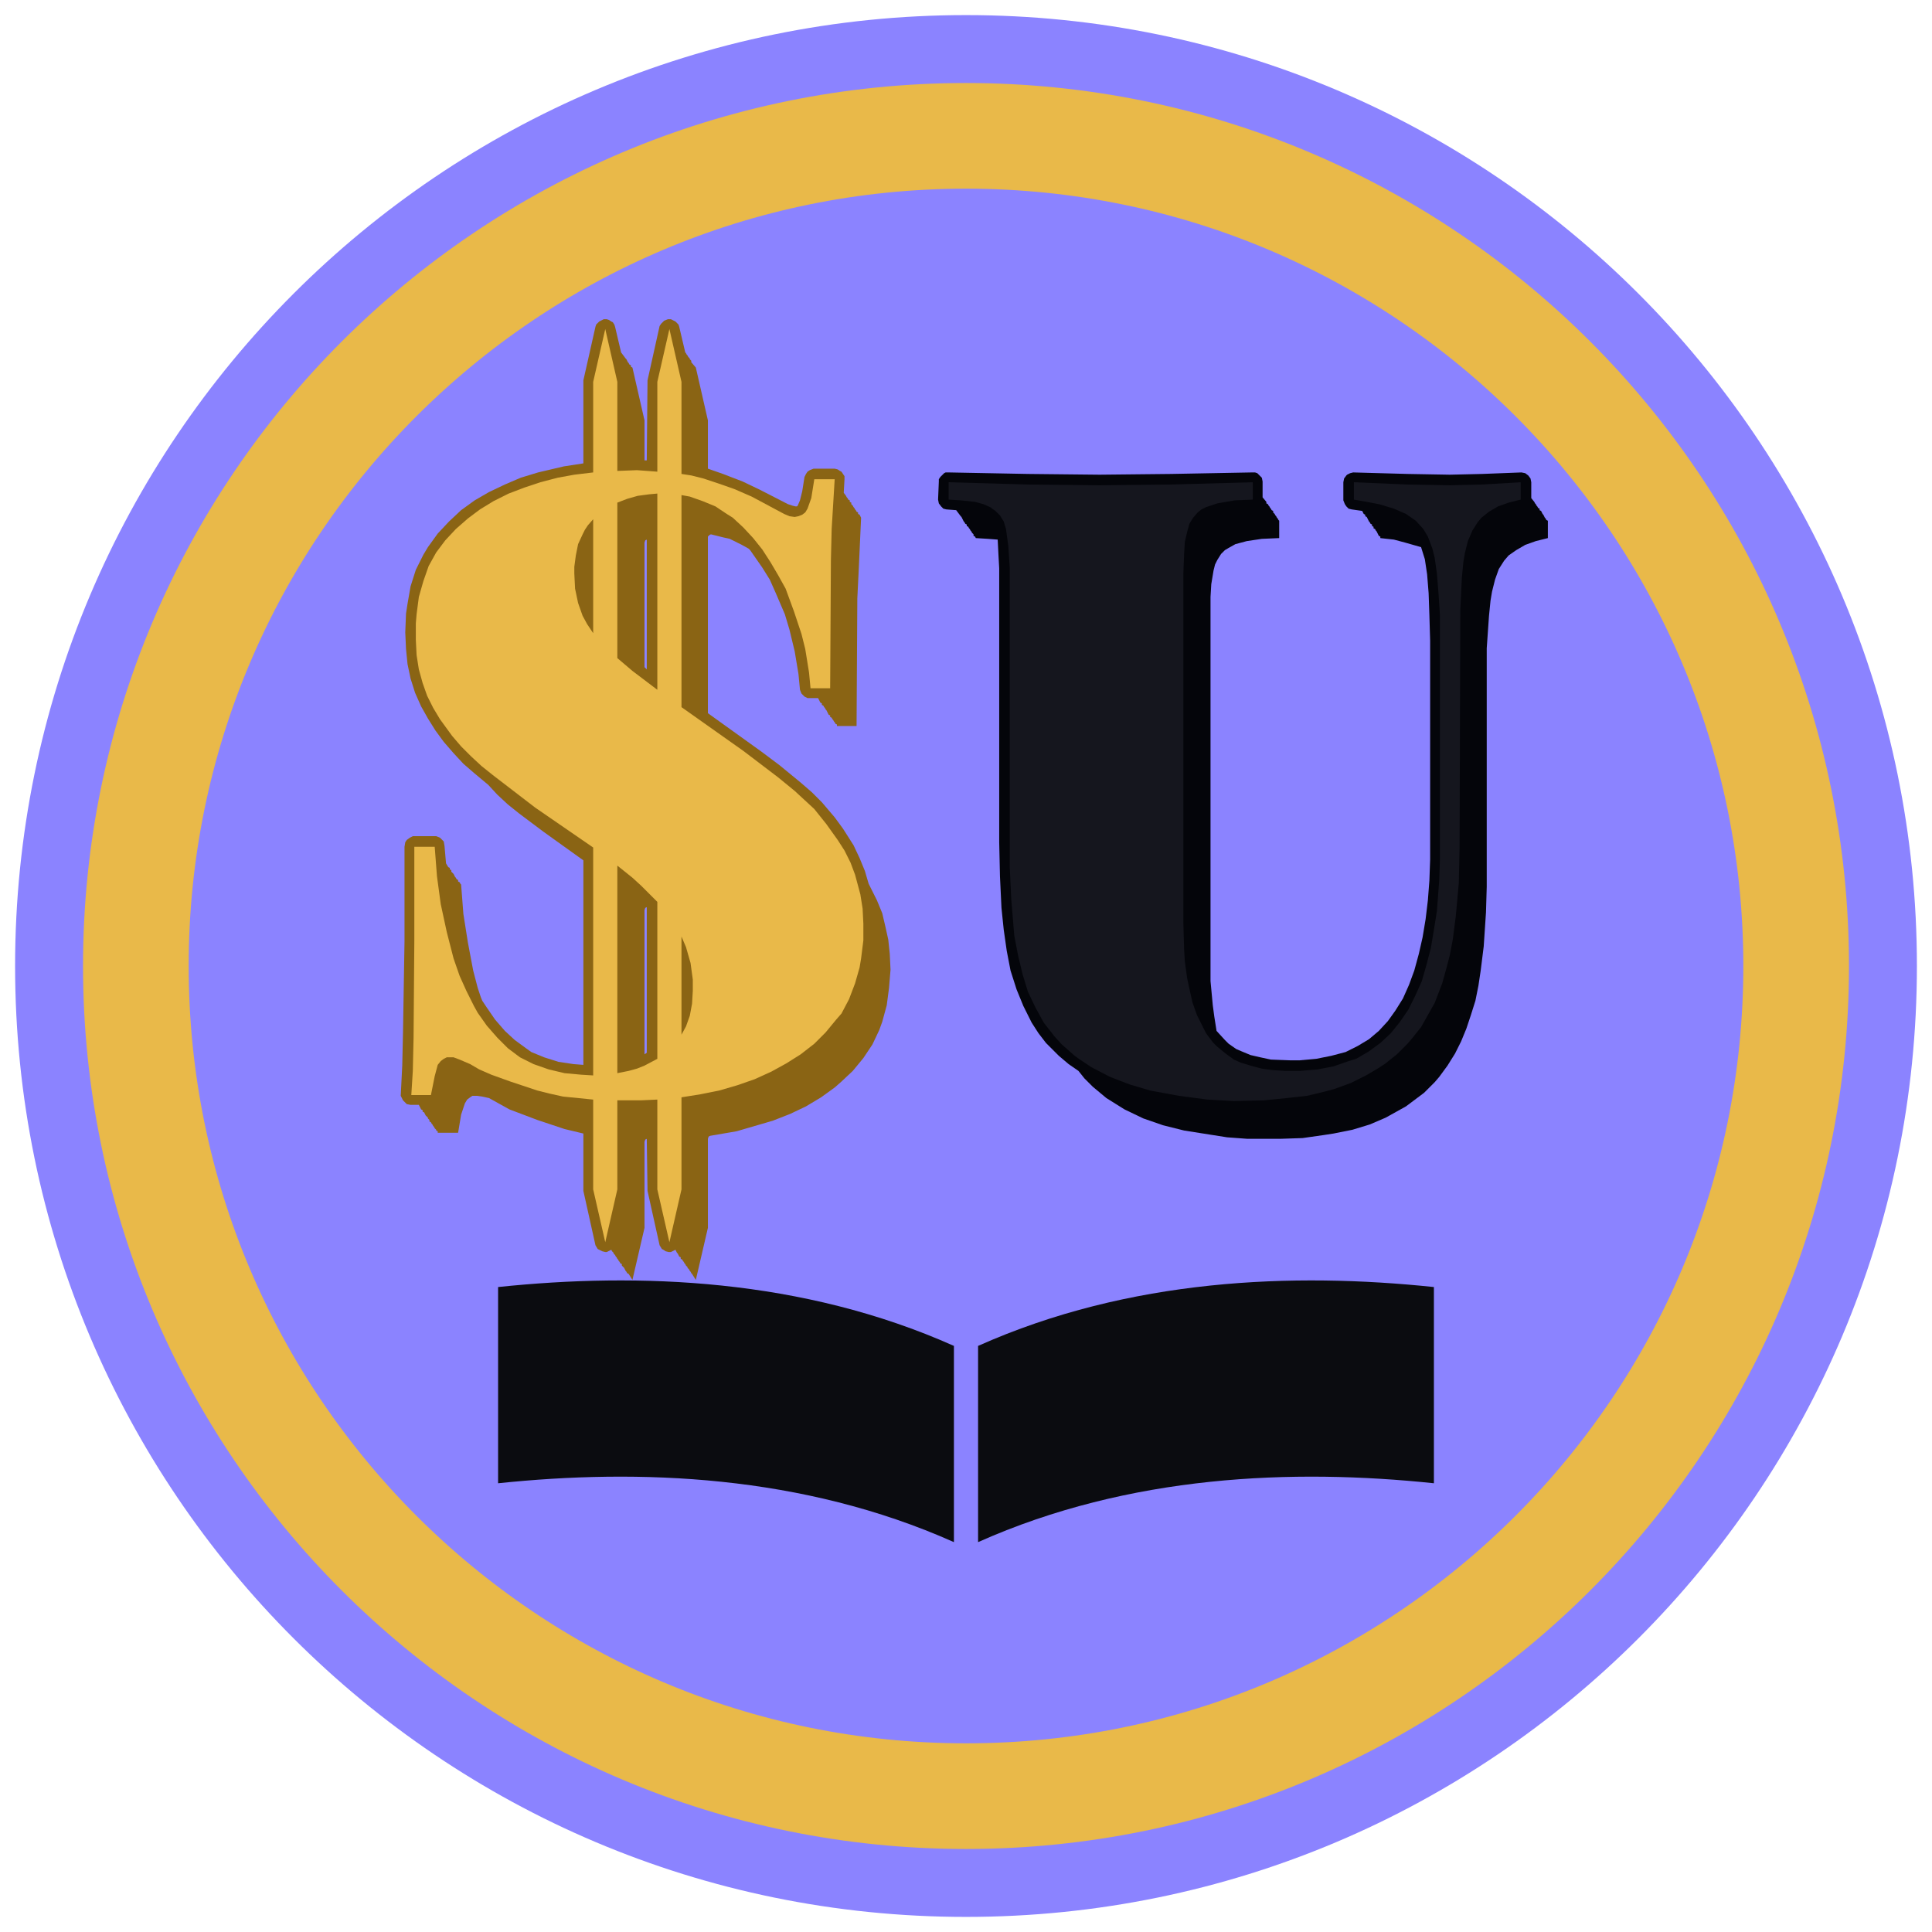
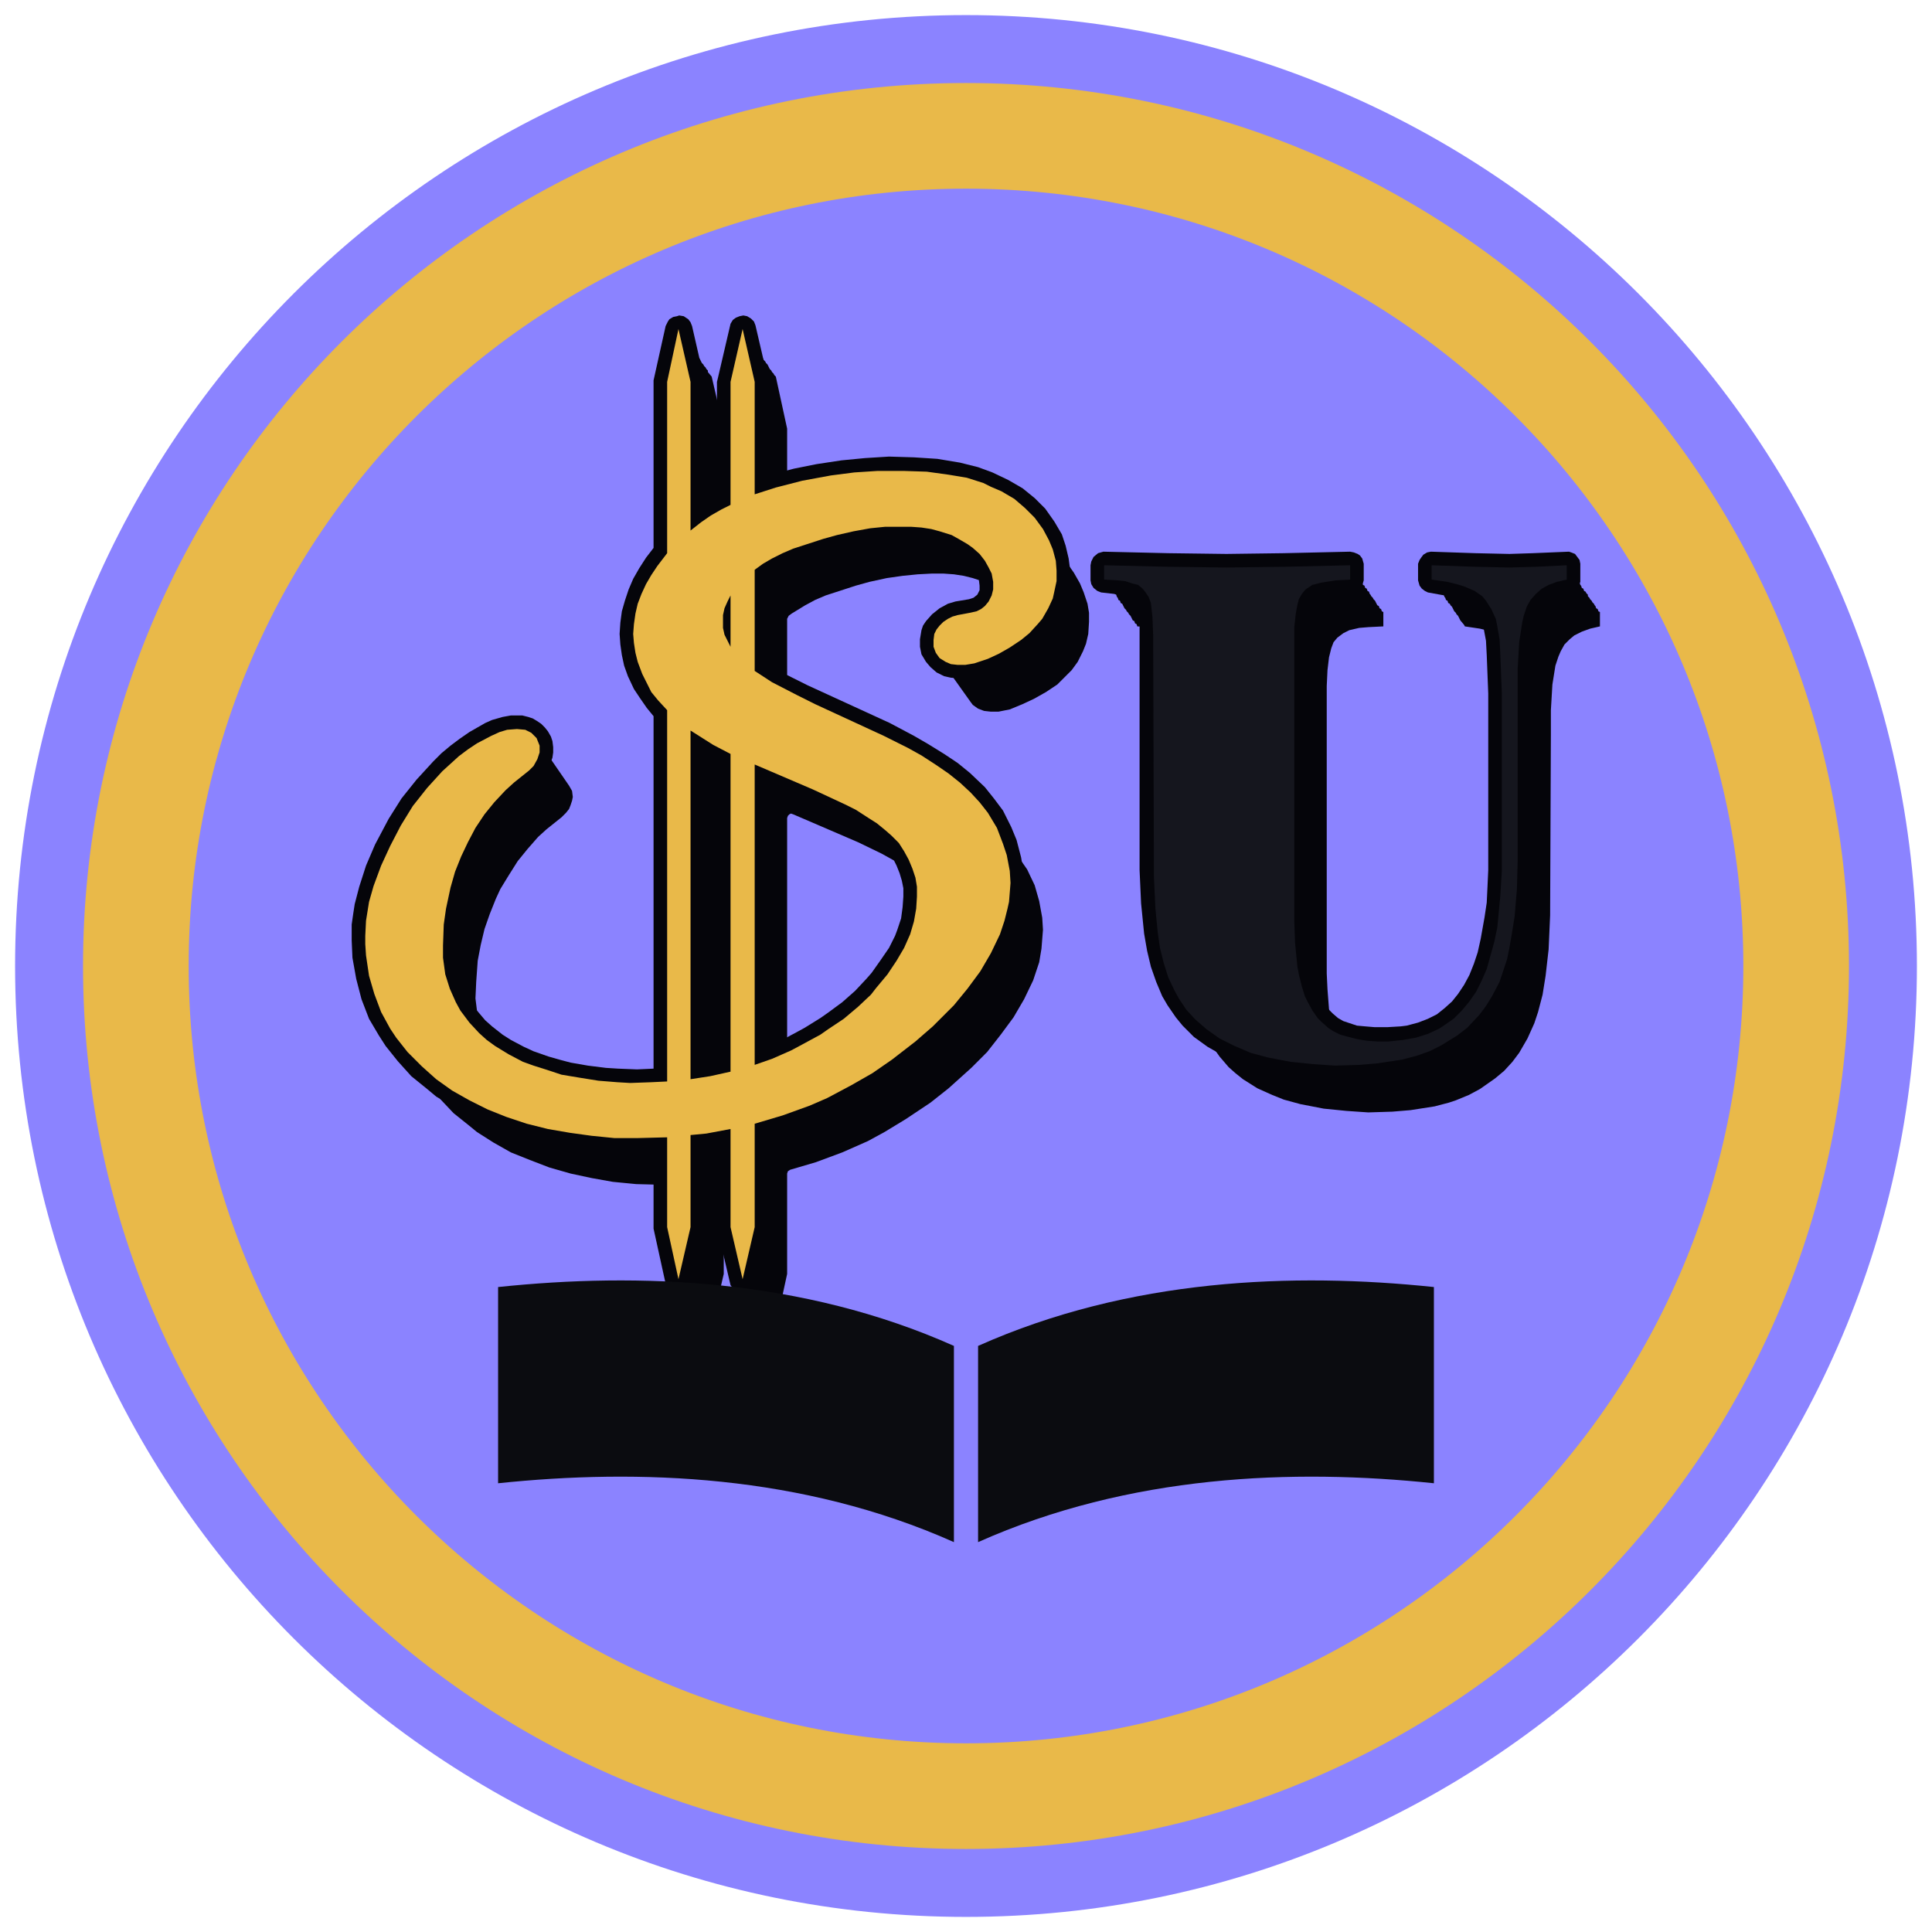
<svg xmlns="http://www.w3.org/2000/svg" viewBox="0 0 256 256" width="256" height="256">
  <circle cx="128" cy="128" r="126" fill="#8B83FF" />
  <circle cx="128" cy="128" r="110" fill="none" stroke="#E9B949" stroke-width="14" />
-   <path d="M77.3 61.4L77.3 50.4L78.9 43.3L79.0 43.0L79.4 42.6L79.8 42.4L80.0 42.3L80.4 42.3L80.7 42.4L81.0 42.6L81.2 42.7L81.4 43.0L81.5 43.3L82.3 46.7L82.9 47.5L83.0 47.6L83.1 47.8L83.2 48.0L83.3 48.1L83.4 48.3L83.6 48.4L83.6 48.6L83.8 48.7L85.4 55.7L85.4 61.0L85.7 61.0L85.8 50.4L87.4 43.2L87.6 42.9L88.0 42.5L88.5 42.3L88.9 42.3L89.1 42.4L89.5 42.6L89.9 43.0L90.0 43.3L90.8 46.7L90.9 46.8L91.0 47.0L91.1 47.1L91.2 47.3L91.4 47.5L91.4 47.6L91.6 47.8L91.6 48.0L92.2 48.7L93.8 55.7L93.8 62.1L95.8 62.8L98.4 63.8L100.7 64.9L104.4 66.8L105.0 67.0L105.4 67.1L105.6 67.1L105.7 67.0L106.0 66.3L106.3 65.1L106.6 63.2L106.8 62.8L107.0 62.5L107.3 62.3L107.8 62.1L110.6 62.1L111.0 62.2L111.3 62.4L111.5 62.5L111.7 62.8L111.9 63.1L111.9 63.5L111.8 65.3L112.1 65.7L112.2 65.9L112.3 66.0L112.4 66.2L112.6 66.3L112.6 66.5L112.8 66.6L112.8 66.8L113.0 67.0L113.1 67.2L113.2 67.3L113.3 67.5L113.4 67.6L113.5 67.8L113.7 67.9L113.7 68.1L113.9 68.2L114.0 68.4L114.1 68.6L113.8 75.2L113.6 79.3L113.5 96.2L110.9 96.2L110.9 96.0L110.7 95.9L110.6 95.7L110.5 95.6L110.4 95.4L110.3 95.3L110.2 95.1L110.0 95.0L110.0 94.8L109.8 94.7L109.7 94.5L109.6 94.3L109.5 94.1L109.4 94.0L109.3 93.8L109.2 93.7L109.1 93.5L108.9 93.4L108.9 93.2L108.7 93.1L108.4 92.5L107.4 92.5L107.0 92.5L106.6 92.3L106.2 91.9L106.0 91.4L105.8 89.3L105.3 86.3L104.6 83.4L104.0 81.4L102.8 78.6L102.0 76.8L101.0 75.2L99.4 72.9L99.2 72.7L98.3 72.2L96.7 71.4L95.8 71.2L94.2 70.8L94.0 70.9L93.8 71.1L93.8 94.5L100.9 99.6L103.3 101.4L106.1 103.7L107.6 105.0L108.9 106.3L110.6 108.3L111.7 109.8L113.1 112.0L113.9 113.7L114.6 115.4L115.1 117.1L116.2 119.3L116.9 121.0L117.3 122.7L117.7 124.5L117.9 126.4L118.0 128.5L117.8 130.9L117.5 133.2L116.9 135.4L116.5 136.5L115.6 138.4L114.4 140.2L113.0 141.9L111.4 143.4L110.6 144.1L108.8 145.4L106.8 146.6L104.7 147.6L102.4 148.5L100.0 149.2L97.6 149.9L94.1 150.5L93.9 150.6L93.8 150.9L93.8 162.7L92.2 169.6L91.7 168.8L91.6 168.7L91.5 168.5L91.4 168.4L91.3 168.2L91.1 168.0L91.1 167.9L90.9 167.7L90.8 167.5L90.7 167.4L90.6 167.2L90.5 167.1L90.4 166.9L90.2 166.8L90.2 166.6L90.0 166.5L89.9 166.3L89.8 166.1L89.7 166.0L89.6 165.8L89.5 165.6L88.9 165.9L88.6 165.9L88.2 165.8L87.9 165.6L87.7 165.5L87.4 165.0L85.8 157.8L85.7 150.9L85.5 151.0L85.4 151.3L85.4 162.7L83.8 169.6L83.3 168.8L83.1 168.7L83.0 168.5L82.9 168.4L82.8 168.2L82.7 168.0L82.6 167.9L82.4 167.7L82.4 167.5L82.2 167.4L82.1 167.2L82.0 167.1L81.9 166.9L81.8 166.8L81.7 166.6L81.6 166.5L81.5 166.3L81.3 166.1L81.3 166.0L81.1 165.8L81.0 165.6L80.4 165.9L80.2 165.9L79.8 165.8L79.4 165.6L79.2 165.5L78.9 165.0L77.3 157.8L77.3 150.2L74.8 149.6L71.2 148.4L67.5 147.0L64.8 145.5L63.9 145.3L63.2 145.2L62.6 145.2L62.3 145.4L61.9 145.7L61.6 146.2L61.1 147.7L60.7 150.1L58.0 150.1L58.0 149.9L57.8 149.8L57.8 149.7L57.6 149.5L57.5 149.3L57.4 149.2L57.3 149.0L57.2 148.9L57.1 148.7L56.9 148.6L56.9 148.4L56.7 148.2L56.7 148.1L56.5 147.9L56.4 147.8L56.3 147.6L56.2 147.4L56.0 147.3L56.0 147.1L55.8 147.0L55.5 146.4L54.4 146.4L53.9 146.3L53.4 145.8L53.1 145.2L53.3 141.2L53.4 136.8L53.6 124.7L53.6 112.2L53.7 111.6L53.9 111.3L54.3 111.0L54.7 110.8L57.8 110.8L58.3 111.0L58.5 111.2L58.8 111.5L58.9 112.1L59.1 114.4L59.4 114.9L59.6 115.0L59.6 115.2L59.8 115.3L59.8 115.5L60.0 115.7L60.1 115.8L60.2 116.0L60.3 116.2L60.4 116.3L60.5 116.5L60.7 116.6L60.7 116.8L60.9 116.9L61.0 117.1L61.1 117.2L61.4 121.1L62.0 124.9L62.7 128.6L63.3 130.9L63.7 132.1L63.9 132.6L64.5 133.5L65.6 135.1L66.9 136.6L68.2 137.8L69.7 138.9L70.4 139.4L72.1 140.1L74.0 140.7L76.0 141.0L77.3 141.1L77.3 114.0L72.0 110.2L68.8 107.8L67.3 106.6L65.9 105.3L64.7 104.0L62.9 102.5L61.4 101.2L60.1 99.8L58.8 98.3L57.7 96.8L56.7 95.2L55.8 93.6L55.0 91.8L54.4 89.9L54.0 88.0L53.8 86.0L53.7 83.8L53.8 81.3L54.0 80.0L54.4 77.7L55.1 75.5L56.1 73.5L56.7 72.5L58.0 70.7L59.5 69.1L61.1 67.6L62.9 66.3L64.8 65.2L66.9 64.2L69.0 63.3L71.3 62.6L74.7 61.8ZM85.7 88.7L85.7 71.5L85.5 71.6L85.4 71.9L85.4 88.4ZM85.7 139.5L85.7 120.2L85.5 120.3L85.4 120.6L85.4 139.7Z" fill="#8A6414" />
-   <path d="M87.1 62.5L87.1 50.6L88.7 43.6L90.3 50.6L90.3 62.8L91.6 63.0L93.2 63.4L95.3 64.1L97.3 64.8L99.6 65.8L103.9 68.1L104.6 68.4L105.3 68.5L105.8 68.4L106.3 68.2L106.7 67.9L107.0 67.4L107.5 66.0L107.9 63.5L110.6 63.5L110.2 70.1L110.1 74.2L110.0 91.2L107.4 91.2L107.2 89.1L106.7 86.0L106.2 84.0L105.2 81.0L104.1 78.0L103.1 76.2L102.1 74.5L101.0 72.8L99.8 71.3L98.5 69.9L97.1 68.6L96.3 68.1L94.8 67.1L93.1 66.4L91.4 65.8L90.3 65.6L90.3 93.7L98.5 99.5L103.1 103.0L105.3 104.8L106.6 106.0L107.9 107.2L109.5 109.2L111.0 111.3L111.9 112.7L112.7 114.3L113.3 115.9L114.0 118.5L114.3 120.4L114.4 122.4L114.4 124.6L114.1 127.0L113.9 128.2L113.3 130.3L112.5 132.4L111.5 134.3L110.8 135.1L109.4 136.8L107.9 138.3L106.1 139.7L104.2 140.9L102.2 142.0L100.0 143.0L97.7 143.8L95.3 144.5L92.8 145.0L90.3 145.4L90.3 157.6L88.7 164.6L87.1 157.6L87.1 145.7L84.9 145.8L81.8 145.8L81.8 157.6L80.2 164.6L78.6 157.6L78.6 145.7L76.6 145.5L74.6 145.3L72.8 144.9L71.2 144.5L67.6 143.3L65.1 142.4L63.5 141.7L62.3 141.0L60.9 140.4L60.1 140.1L59.6 140.1L59.2 140.1L58.8 140.3L58.4 140.6L58.0 141.1L57.6 142.6L57.1 145.1L54.5 145.1L54.7 141.9L54.8 137.5L54.9 124.7L54.9 112.2L57.6 112.2L57.9 116.1L58.4 119.8L59.2 123.5L60.1 127.0L60.9 129.3L61.8 131.3L62.8 133.3L63.3 134.2L64.5 135.9L65.9 137.5L67.3 138.9L68.9 140.1L70.7 141.0L72.7 141.7L74.8 142.2L77.0 142.4L78.6 142.5L78.6 112.3L70.9 107.0L65.3 102.7L63.8 101.5L62.4 100.2L61.1 98.9L59.9 97.5L58.3 95.3L57.4 93.8L56.6 92.2L56.0 90.5L55.5 88.7L55.2 86.8L55.1 84.8L55.1 82.6L55.2 81.4L55.5 79.1L56.1 77.0L56.8 75.0L57.8 73.2L59.0 71.6L60.4 70.1L62.0 68.7L63.6 67.5L65.4 66.4L67.4 65.4L69.5 64.6L71.6 63.9L73.9 63.3L76.1 62.9L78.6 62.6L78.6 50.6L80.2 43.6L81.8 50.6L81.8 62.4L84.4 62.3ZM81.8 66.6L81.8 87.2L83.8 88.9L87.1 91.4L87.1 65.4L86.0 65.5L84.5 65.7L83.1 66.1ZM78.6 83.9L78.6 68.8L77.9 69.6L77.5 70.2L77.2 70.8L76.6 72.1L76.3 73.6L76.1 75.1L76.1 76.0L76.2 78.0L76.6 79.9L77.2 81.6L77.8 82.7ZM87.1 140.3L87.1 119.5L85.0 117.4L83.8 116.3L81.8 114.7L81.8 142.2L83.3 141.9L84.4 141.6L85.4 141.2ZM90.3 124.1L90.3 137.1L90.9 136.0L91.4 134.6L91.7 133.0L91.8 131.3L91.8 129.8L91.5 127.6L90.9 125.5Z" fill="#E9B949" />
-   <path d="M202.9 63.9L202.9 66.0L203.3 66.5L203.4 66.7L203.5 66.8L203.6 67.0L203.7 67.1L203.8 67.3L204.0 67.4L204.0 67.6L204.2 67.7L204.3 67.9L204.4 68.1L204.5 68.2L204.6 68.4L204.7 68.6L204.8 68.7L204.9 68.9L205.1 69.0L205.1 71.3L203.5 71.7L202.1 72.2L200.9 72.9L199.9 73.6L199.3 74.3L198.6 75.4L198.1 76.8L197.7 78.4L197.5 79.6L197.3 81.6L197.0 85.9L197.0 117.5L196.9 120.9L196.6 125.4L196.2 128.6L195.9 130.6L195.5 132.6L194.9 134.5L194.3 136.3L193.6 138.0L192.8 139.6L191.8 141.2L190.7 142.7L190.1 143.4L188.7 144.8L187.9 145.4L186.3 146.6L185.4 147.1L183.6 148.1L181.5 149.0L179.2 149.7L176.7 150.2L175.4 150.4L172.6 150.8L169.6 150.9L167.1 150.9L165.3 150.9L162.6 150.7L160.7 150.4L156.9 149.8L154.1 149.1L151.5 148.2L149.0 147.0L146.6 145.5L144.8 144.0L143.7 142.9L142.9 141.9L141.6 141.0L140.3 139.9L138.6 138.2L137.6 136.9L136.7 135.5L135.6 133.3L134.7 131.1L133.9 128.6L133.4 126.0L133.0 123.2L132.7 120.3L132.5 116.1L132.4 111.6L132.4 75.3L132.3 73.5L132.2 71.5L130.9 71.4L129.3 71.3L129.2 71.1L129.0 71.0L129.0 70.8L128.8 70.6L128.7 70.4L128.6 70.3L128.5 70.1L128.4 70.0L128.3 69.8L128.1 69.7L128.1 69.5L127.9 69.4L127.8 69.2L127.7 69.1L127.6 68.9L127.5 68.7L127.4 68.5L127.3 68.4L126.7 67.6L125.4 67.5L125.0 67.4L124.7 67.1L124.4 66.7L124.3 66.2L124.4 63.8L124.4 63.5L124.6 63.2L124.9 62.9L125.1 62.7L125.3 62.6L125.7 62.6L136.2 62.8L145.7 62.9L155.2 62.8L165.9 62.6L166.3 62.6L166.6 62.7L166.9 63.0L167.2 63.3L167.3 63.8L167.3 65.9L167.8 66.5L167.8 66.7L168.0 66.8L168.1 67.0L168.2 67.1L168.3 67.3L168.4 67.4L168.5 67.6L168.7 67.7L168.7 67.9L168.9 68.1L169.0 68.3L169.1 68.4L169.2 68.6L169.3 68.7L169.4 68.9L169.5 69.0L169.5 71.3L167.2 71.4L165.2 71.7L163.7 72.1L162.8 72.6L162.3 72.9L161.8 73.4L161.3 74.2L161.0 74.8L160.8 75.6L160.5 77.4L160.4 79.1L160.4 81.0L160.4 127.3L160.4 130.0L160.7 133.2L160.9 134.7L161.2 136.6L162.3 137.8L162.8 138.3L163.8 139.0L164.5 139.3L165.7 139.8L167.0 140.1L168.4 140.4L171.0 140.5L172.2 140.5L174.4 140.3L176.4 139.9L178.3 139.4L179.9 138.6L181.4 137.7L182.7 136.6L183.9 135.3L184.9 133.9L185.9 132.3L186.7 130.5L187.4 128.6L188.0 126.4L188.5 124.2L188.9 121.8L189.2 119.3L189.4 116.7L189.5 113.9L189.5 84.9L189.4 81.5L189.3 78.6L189.1 76.1L188.8 74.1L188.3 72.5L186.2 71.9L184.7 71.5L182.9 71.3L182.9 71.1L182.7 71.0L182.6 70.8L182.5 70.6L182.4 70.4L182.3 70.3L182.2 70.1L182.0 70.0L182.0 69.8L181.8 69.7L181.8 69.5L181.6 69.4L181.5 69.2L181.4 69.1L181.3 68.9L181.2 68.7L181.1 68.5L180.9 68.4L180.9 68.2L180.7 68.1L180.5 67.7L179.1 67.5L178.7 67.4L178.4 67.1L178.2 66.8L178.0 66.3L178.0 63.9L178.1 63.4L178.4 63.0L178.5 62.9L178.9 62.7L179.3 62.6L186.5 62.8L192.1 62.9L196.4 62.8L201.6 62.6L202.1 62.7L202.5 63.0L202.8 63.4Z" fill="#04050A" />
-   <path d="M201.5 66.2L199.9 66.6L198.5 67.1L197.3 67.8L196.3 68.6L195.8 69.2L195.1 70.3L194.5 71.7L194.1 73.3L193.9 74.5L193.7 76.6L193.5 80.8L193.4 112.4L193.3 117.0L192.9 121.4L192.5 124.5L192.1 126.6L191.6 128.5L191.1 130.3L190.1 132.9L189.2 134.5L188.3 136.1L187.1 137.6L186.5 138.3L185.1 139.7L183.6 140.9L182.7 141.5L181.0 142.5L179.0 143.5L176.8 144.3L175.7 144.6L173.2 145.2L170.5 145.5L167.5 145.8L163.5 145.9L160.0 145.7L156.2 145.2L152.4 144.5L149.7 143.7L147.1 142.7L144.6 141.4L143.1 140.4L142.4 139.9L140.7 138.4L139.7 137.3L138.3 135.5L137.2 133.5L136.2 131.4L135.5 129.1L134.9 126.6L134.4 124.0L134.0 119.2L133.8 115.0L133.8 75.3L133.6 72.3L133.3 70.1L133.0 69.1L132.5 68.3L131.9 67.7L131.2 67.2L130.3 66.8L129.2 66.5L127.3 66.3L125.7 66.2L125.7 63.9L136.2 64.2L145.7 64.3L155.2 64.2L166.0 63.9L166.0 66.2L163.6 66.3L161.3 66.7L159.8 67.2L159.2 67.5L158.7 67.9L158.1 68.6L157.6 69.4L157.3 70.5L157.0 71.8L156.9 73.4L156.8 76.0L156.8 122.3L156.9 125.8L157.0 127.4L157.3 129.6L157.6 131.0L158.0 132.8L158.6 134.5L159.1 135.5L159.8 136.9L160.7 138.1L161.3 138.7L162.4 139.6L163.5 140.4L164.4 140.8L165.7 141.2L167.2 141.6L168.7 141.8L170.4 141.9L172.2 141.9L174.6 141.7L176.7 141.3L178.7 140.6L179.7 140.3L181.4 139.3L182.9 138.2L184.3 136.9L185.5 135.4L186.6 133.8L187.5 132.0L188.4 130.0L189.0 127.9L189.6 125.6L190.0 123.2L190.4 120.7L190.7 116.7L190.8 113.9L190.8 84.9L190.8 81.5L190.6 78.5L190.4 76.0L190.1 73.9L189.8 72.7L189.2 71.1L188.6 70.1L187.6 69.0L186.3 68.1L184.7 67.4L182.7 66.8L181.1 66.5L179.4 66.2L179.4 63.9L186.5 64.2L192.1 64.3L196.4 64.2L201.5 63.9Z" fill="#15161E" />
+   <path d="M64.1 98.5L66.2 97.4L67.3 97.1L68.4 97.0L69.1 97.0L69.8 97.1L70.5 97.4L70.8 97.7L71.2 98.0L75.4 104.1L75.8 104.8L75.9 105.6L75.8 106.1L75.6 106.7L75.4 107.2L75.0 107.7L74.4 108.3L72.4 109.9L71.3 110.9L69.9 112.5L68.6 114.1L67.4 116.0L66.3 117.8L65.7 119.1L64.9 121.1L64.2 123.1L63.7 125.2L63.3 127.3L63.1 130.1L63.0 132.3L63.2 133.9L63.5 135.9L64.0 137.4L64.8 138.2L65.9 139.0L67.0 139.7L68.3 140.4L69.6 141.0L71.0 141.6L72.4 142.1L73.9 142.5L75.5 142.9L77.9 143.4L81.2 143.7L84.6 143.9L88.2 143.7L88.5 143.5L88.6 143.2L88.6 95.1L88.5 94.8L86.3 91.5L85.6 90.4L85.1 89.2L84.7 88.0L84.4 86.8L84.2 85.6L84.2 84.4L84.3 83.1L84.5 81.7L84.8 80.4L85.3 79.1L85.8 77.8L86.5 76.5L87.3 75.3L88.5 73.8L88.6 73.6L88.6 51.0L90.2 44.0L90.3 44.3L90.5 44.4L90.6 44.6L90.8 44.8L90.9 45.0L91.0 45.2L91.1 45.4L91.3 45.6L91.4 45.8L91.6 46.0L91.7 46.2L91.8 46.4L91.9 46.6L92.1 46.7L92.2 47.0L92.4 47.1L92.5 47.4L92.7 47.5L92.8 47.7L92.9 47.9L93.0 48.1L93.2 48.3L93.3 48.5L93.5 48.7L93.6 48.9L93.8 49.1L93.8 49.3L94.3 49.9L95.9 56.8L95.9 67.0L95.9 67.2L96.1 67.4L96.4 67.5L96.7 67.5L97.0 67.3L97.1 67.0L97.1 51.0L98.7 44.0L99.0 44.6L99.2 44.8L99.3 45.0L99.5 45.2L99.6 45.4L99.8 45.6L99.9 45.8L100.0 46.0L100.1 46.2L100.3 46.4L100.4 46.6L100.6 46.7L100.7 47.0L100.9 47.1L100.9 47.4L101.1 47.5L101.2 47.7L101.4 47.9L101.5 48.1L101.7 48.3L101.8 48.5L101.9 48.7L102.0 48.9L102.2 49.1L102.3 49.3L102.5 49.5L102.6 49.7L102.8 49.9L104.3 56.8L104.3 63.9L104.4 64.2L104.6 64.4L105.0 64.4L108.8 63.6L112.7 63.1L115.7 62.8L118.8 62.7L121.9 62.8L124.9 63.1L127.7 63.6L129.9 64.2L131.6 64.8L133.6 65.9L135.2 66.9L136.7 68.2L137.4 69.0L138.2 70.0L142.3 75.9L143.1 77.3L143.6 78.5L144.1 80.0L144.3 81.2L144.3 82.4L144.2 84.0L143.9 85.3L143.5 86.3L142.8 87.7L142.0 88.8L140.8 90.0L140.1 90.7L138.6 91.7L137.0 92.6L135.5 93.3L133.8 94.0L132.3 94.3L131.3 94.3L130.4 94.2L129.6 93.9L128.9 93.4L128.6 93.0L124.4 87.1L124.1 86.4L123.9 85.7L124.0 84.8L124.2 84.1L124.7 83.4L125.4 82.7L126.1 82.3L126.9 82.0L127.6 81.8L129.1 81.5L129.9 81.3L130.6 80.9L131.2 80.3L131.4 79.9L131.7 79.3L131.9 78.7L131.9 78.1L131.7 77.8L130.4 77.1L128.9 76.6L127.7 76.3L126.4 76.1L125.0 76.0L123.5 76.0L121.6 76.1L119.6 76.3L117.5 76.6L115.2 77.1L113.4 77.6L109.4 78.9L108.0 79.5L106.7 80.2L104.9 81.3L104.5 81.6L104.4 81.8L104.3 82.0L104.3 91.4L104.5 91.7L104.7 91.9L107.0 93.1L117.4 97.8L120.6 99.5L123.0 100.9L125.2 102.3L126.8 103.5L128.2 104.7L129.5 106.0L130.6 107.4L135.2 113.9L136.1 115.2L137.1 117.3L137.7 119.4L138.1 121.6L138.2 123.2L138.0 125.7L137.7 127.5L136.9 129.9L135.7 132.4L134.3 134.8L132.6 137.1L130.8 139.4L128.7 141.5L125.7 144.2L123.3 146.1L120.0 148.3L117.2 150.0L115.0 151.2L111.6 152.7L108.1 154.0L104.7 155.0L104.4 155.2L104.3 155.5L104.3 168.8L102.8 175.7L102.4 175.1L102.2 175.0L102.1 174.7L101.9 174.6L101.9 174.3L101.7 174.2L101.6 174.0L101.4 173.8L101.3 173.6L101.1 173.4L101.0 173.2L100.9 173.0L100.8 172.8L100.6 172.6L100.5 172.4L100.3 172.2L100.2 172.0L100.0 171.8L100.0 171.6L99.8 171.5L99.7 171.2L99.5 171.1L99.4 170.9L99.2 170.7L99.1 170.5L99.0 170.3L98.9 170.1L98.7 169.9L97.1 163.0L97.1 157.1L97.0 156.8L96.9 156.7L96.6 156.6L96.2 156.6L96.0 156.8L95.9 157.1L95.9 168.8L94.3 175.7L93.9 175.1L93.8 175.0L93.7 174.7L93.5 174.6L93.4 174.3L93.2 174.2L93.1 174.0L92.9 173.8L92.8 173.6L92.7 173.4L92.6 173.2L92.4 173.0L92.3 172.8L92.1 172.6L92.0 172.4L91.9 172.2L91.8 172.0L91.6 171.8L91.5 171.6L91.3 171.5L91.2 171.2L91.0 171.1L90.9 170.9L90.8 170.7L90.7 170.5L90.5 170.3L90.4 170.1L90.2 169.9L88.6 163.0L88.6 157.6L88.6 157.4L88.5 157.2L88.2 157.0L84.3 156.9L81.2 156.6L78.4 156.1L75.6 155.5L72.8 154.7L70.2 153.7L67.7 152.7L65.4 151.4L63.2 150.0L62.1 149.1L60.1 147.5L58.4 145.7L56.9 143.7L52.8 137.9L52.0 136.7L51.4 135.6L50.3 133.3L49.5 130.9L49.0 128.3L48.7 125.6L48.7 123.7L48.9 121.7L49.4 119.2L50.0 117.1L51.0 114.4L52.6 111.1L54.2 108.5L55.9 106.0L57.9 103.7L60.0 101.6L61.1 100.6L62.3 99.7ZM104.3 108.4L104.3 139.1L104.5 139.5L104.7 139.6L104.9 139.6L106.6 138.8L108.9 137.5L110.0 136.8L112.1 135.4L113.0 134.6L114.8 133.0L115.6 132.2L117.2 130.4L118.5 128.6L119.1 127.7L120.1 126.0L120.9 124.2L121.2 123.3L121.6 121.6L121.8 120.0L121.8 118.8L121.6 117.1L121.3 115.9L120.2 115.1L118.6 114.1L116.8 113.1L113.7 111.6L105.1 107.9L104.8 107.8L104.6 107.9L104.4 108.1ZM95.9 104.0L95.9 142.0L95.9 142.2L96.0 142.3L96.2 142.5L96.4 142.5L96.9 142.3L97.1 142.1L97.1 141.9L97.1 104.1L97.1 103.9L96.9 103.7L96.7 103.5L96.5 103.5L96.2 103.5L96.0 103.6L95.9 103.8Z" fill="#05050A" />
+   <path d="M64.3 95.8L65.2 95.4L65.9 95.2L66.6 95.0L67.7 94.8L68.5 94.8L69.2 94.8L70.0 95.0L70.6 95.2L71.1 95.5L71.7 95.9L72.2 96.4L72.6 96.9L73.0 97.6L73.2 98.2L73.3 99.0L73.3 99.7L73.2 100.4L72.9 101.2L72.6 101.9L72.2 102.5L71.3 103.4L69.2 105.1L68.3 106.0L66.9 107.4L65.7 109.0L64.6 110.7L63.6 112.4L63.0 113.6L62.2 115.5L61.6 117.4L61.0 120.0L60.7 122.0L60.5 124.6L60.5 126.7L60.7 128.1L61.1 129.9L61.7 131.5L62.2 132.4L63.2 133.9L64.3 135.2L65.2 136.0L66.6 137.1L67.7 137.8L69.4 138.7L70.7 139.3L72.7 140.0L74.1 140.4L75.6 140.8L77.9 141.2L80.3 141.5L81.9 141.6L84.4 141.7L86.6 141.6L86.6 94.9L85.7 93.8L84.8 92.5L84.0 91.3L83.2 89.6L82.7 88.2L82.4 86.8L82.2 85.4L82.1 84.0L82.2 82.5L82.4 81.0L82.8 79.6L83.3 78.1L83.9 76.7L84.7 75.3L85.6 73.9L86.6 72.6L86.6 50.4L88.2 43.2L88.5 42.6L88.7 42.3L89.2 42.0L89.7 41.9L90.0 41.8L90.6 41.9L90.9 42.1L91.2 42.3L91.5 42.7L91.7 43.2L93.3 50.2L93.3 50.6L93.3 66.8L95.0 65.8L95.0 50.6L95.1 50.2L96.8 42.9L97.1 42.4L97.5 42.1L98.0 41.9L98.5 41.8L99.0 41.9L99.5 42.2L99.9 42.6L100.1 43.1L101.8 50.4L101.8 63.0L105.2 62.1L108.2 61.5L111.5 61.0L114.6 60.7L117.8 60.5L121.1 60.6L124.2 60.8L127.2 61.3L129.6 61.9L131.5 62.6L133.6 63.6L135.5 64.7L137.1 66.0L138.5 67.4L139.7 69.1L140.7 70.8L141.2 72.3L141.6 74.0L141.8 75.5L141.8 76.9L141.5 78.7L141.2 79.9L140.6 81.4L140.0 82.5L139.0 83.8L137.8 85.1L136.8 86.0L135.3 87.0L133.5 88.0L131.9 88.8L130.0 89.5L128.4 89.9L127.2 89.9L126.0 89.8L125.1 89.6L124.1 89.1L123.3 88.4L122.7 87.7L122.1 86.7L121.9 85.7L121.9 84.7L122.1 83.5L122.3 82.9L122.7 82.3L123.5 81.4L124.5 80.6L125.6 80.0L126.6 79.7L128.4 79.4L129.0 79.2L129.5 78.8L129.8 78.2L129.8 77.6L129.7 76.8L129.4 76.0L128.8 75.1L128.3 74.5L127.5 73.8L126.5 73.2L125.7 72.8L124.5 72.3L123.6 72.0L121.9 71.7L120.6 71.6L117.9 71.6L116.0 71.8L114.5 72.0L112.4 72.4L110.7 72.8L107.1 73.9L105.7 74.4L104.4 74.9L103.2 75.5L101.8 76.4L101.8 87.9L104.2 89.4L107.0 90.8L117.9 95.8L121.1 97.5L123.0 98.6L125.1 99.9L126.9 101.1L128.5 102.4L130.5 104.3L131.7 105.8L132.9 107.4L134.0 109.6L134.7 111.3L135.3 113.6L135.6 115.4L135.6 117.8L135.4 119.9L135.1 121.6L134.8 122.5L134.2 124.5L133.0 127.1L131.4 129.6L129.7 132.0L127.8 134.4L125.6 136.6L123.3 138.7L120.0 141.3L116.7 143.6L113.8 145.4L111.5 146.6L108.0 148.1L105.5 149.1L101.8 150.3L101.8 162.8L100.1 170.1L99.8 170.7L99.2 171.1L98.5 171.3L97.8 171.2L97.2 170.8L96.8 170.3L95.1 163.0L95.0 162.6L95.0 151.8L93.3 152.0L93.3 162.8L91.7 170.1L91.4 170.6L90.9 171.1L90.2 171.3L89.5 171.3L89.0 171.1L88.7 170.8L88.4 170.4L88.2 170.1L86.6 162.8L86.6 152.6L82.9 152.6L79.8 152.5L76.7 152.1L73.7 151.7L70.7 151.0L67.9 150.2L65.1 149.2L62.6 148.1L60.1 146.7L57.8 145.3L56.6 144.3L54.5 142.6L52.7 140.6L51.1 138.6L50.2 137.2L48.9 135.0L48.4 133.7L47.9 132.4L47.2 129.7L46.7 126.9L46.6 124.6L46.6 122.5L46.8 121.1L47.0 119.8L47.6 117.5L48.5 114.7L49.7 111.9L51.5 108.5L53.2 105.8L55.2 103.3L57.4 100.9L58.5 99.8L59.7 98.8L60.9 97.9L62.2 97.0ZM101.8 104.1L101.8 138.5L104.0 137.6L105.5 136.8L106.6 136.2L108.7 134.9L109.7 134.2L111.6 132.8L113.3 131.3L114.8 129.7L115.5 128.9L116.7 127.2L117.8 125.6L118.6 124.0L118.9 123.2L119.4 121.7L119.6 120.2L119.7 118.8L119.7 117.7L119.5 116.7L119.2 115.7L118.8 114.7L118.3 113.7L117.7 112.9L116.8 112.0L116.2 111.4L114.1 109.9L111.6 108.5L107.5 106.5ZM93.3 100.1L93.3 140.9L95.0 140.5L95.0 101.0Z" fill="#05050A" />
+   <path d="M65.1 97.5L66.2 97.0L67.2 96.7L68.5 96.6L69.6 96.7L70.4 97.1L70.7 97.4L71.1 97.8L71.3 98.3L71.5 98.8L71.5 99.7L71.2 100.6L70.7 101.5L70.1 102.1L68.1 103.7L67.0 104.7L65.5 106.3L64.2 107.9L63.0 109.7L62.0 111.6L61.1 113.5L60.3 115.5L59.7 117.6L59.1 120.4L58.8 122.5L58.7 125.3L58.7 126.9L59.0 129.1L59.6 131.0L60.4 132.8L61.0 133.9L62.2 135.5L63.5 136.9L64.5 137.8L65.6 138.6L67.4 139.7L69.3 140.7L70.7 141.2L72.9 141.9L74.4 142.4L76.8 142.8L79.3 143.2L81.8 143.4L83.5 143.5L86.3 143.4L88.4 143.3L88.4 94.1L87.2 92.8L86.3 91.7L85.7 90.5L85.1 89.3L84.5 87.7L84.2 86.5L84.0 85.2L83.9 84.0L84.0 82.7L84.2 81.3L84.5 80.0L85.0 78.7L85.6 77.4L86.3 76.2L87.1 75.0L88.4 73.3L88.4 50.6L89.9 43.6L91.5 50.6L91.5 70.3L92.9 69.2L94.2 68.3L95.6 67.5L96.8 66.9L96.8 50.6L98.4 43.6L100.0 50.6L100.0 65.5L102.8 64.6L106.3 63.7L110.1 63.0L113.2 62.6L116.3 62.4L119.7 62.4L122.8 62.5L125.7 62.9L128.1 63.3L130.3 64.0L131.3 64.5L132.7 65.1L134.4 66.1L135.8 67.3L137.1 68.6L138.2 70.1L139.0 71.6L139.5 72.8L139.9 74.3L140.0 75.6L140.0 77.0L139.7 78.4L139.5 79.3L138.9 80.6L138.1 82.0L137.5 82.7L136.4 83.9L135.3 84.8L133.8 85.8L132.4 86.6L130.9 87.3L129.1 87.9L127.9 88.1L126.9 88.1L126.0 88.0L125.3 87.7L124.5 87.2L124.0 86.5L123.7 85.7L123.7 84.8L123.8 84.0L124.1 83.4L124.5 82.9L125.0 82.4L125.6 82.0L126.2 81.7L126.9 81.5L128.5 81.2L129.4 81.0L130.0 80.7L130.5 80.3L131.0 79.7L131.4 78.9L131.6 78.1L131.6 77.1L131.4 76.0L131.0 75.2L130.5 74.3L129.8 73.4L128.9 72.6L128.2 72.1L127.0 71.4L126.1 70.9L124.5 70.4L123.4 70.1L122.1 69.9L120.7 69.8L119.2 69.8L117.3 69.8L115.3 70.0L113.1 70.4L110.9 70.9L109.1 71.4L105.1 72.7L103.7 73.3L102.3 74.0L101.1 74.7L100.0 75.5L100.0 88.9L102.3 90.4L105.6 92.1L108.0 93.3L117.1 97.5L120.3 99.1L122.1 100.1L124.1 101.4L125.7 102.5L127.2 103.7L128.6 105.0L129.8 106.3L130.9 107.7L132.1 109.7L132.9 111.8L133.4 113.3L133.8 115.4L133.9 117.0L133.7 119.5L133.5 120.4L133.1 122.0L132.5 123.8L131.3 126.3L129.9 128.7L128.2 131.0L126.4 133.2L125.0 134.6L123.6 136.0L121.3 138.0L118.2 140.4L115.6 142.2L112.8 143.8L109.6 145.5L107.3 146.5L103.7 147.8L100.0 148.9L100.0 162.6L98.4 169.5L96.8 162.6L96.8 149.6L93.6 150.2L91.5 150.4L91.5 162.6L89.9 169.5L88.4 162.6L88.4 150.7L84.5 150.8L81.4 150.8L78.4 150.5L75.5 150.1L72.6 149.6L69.8 148.9L67.1 148.0L64.6 147.0L62.2 145.8L59.9 144.5L57.8 143.0L55.9 141.3L54.0 139.4L52.5 137.5L51.7 136.3L50.5 134.1L49.6 131.7L48.9 129.3L48.5 126.6L48.4 125.1L48.4 124.0L48.5 122.0L48.9 119.5L49.5 117.4L50.5 114.7L51.7 112.1L53.1 109.4L54.7 106.8L56.6 104.4L58.6 102.2L60.8 100.2L62.0 99.3L63.2 98.5ZM96.8 85.7L96.8 78.9L96.4 79.7L96.0 80.6L95.8 81.5L95.8 82.5L95.8 83.2L96.0 84.1L96.4 84.9ZM91.5 96.8L91.5 143.0L94.1 142.6L96.8 142.0L96.8 99.9L94.5 98.7ZM100.0 101.3L100.0 141.1L102.3 140.3L104.8 139.2L106.3 138.4L108.7 137.1L109.7 136.4L111.8 135.0L113.7 133.4L115.4 131.8L116.1 130.9L117.6 129.1L118.8 127.3L119.8 125.6L120.6 123.8L121.1 122.1L121.4 120.4L121.5 118.8L121.5 117.5L121.3 116.3L120.9 115.1L120.4 113.9L119.8 112.8L119.1 111.7L118.1 110.7L117.3 110.0L116.2 109.1L115.1 108.4L113.4 107.3L112.0 106.6L107.7 104.6Z" fill="#E9B949" />
+   <path d="M146.6 77.1L146.6 75.3L155.1 75.5L162.7 75.6L170.4 75.5L179.2 75.3L179.3 75.5L179.7 76.1L179.8 76.3L180.0 76.5L180.1 76.7L180.3 76.9L180.4 77.1L180.5 77.2L180.6 77.5L180.8 77.6L180.9 77.9L181.1 78.0L181.2 78.3L181.4 78.4L181.5 78.7L181.6 78.8L181.7 79.0L181.9 79.2L182.0 79.4L182.2 79.6L182.3 79.8L182.4 80.0L182.5 80.2L182.7 80.3L182.8 80.6L183.0 80.7L183.1 81.0L183.3 81.1L183.3 83.0L181.3 83.1L180.1 83.2L178.8 83.5L178.0 83.9L177.2 84.5L176.7 85.1L176.4 85.9L176.1 87.1L175.9 88.8L175.8 90.9L175.8 129.0L175.9 131.1L176.1 133.7L176.6 135.9L176.8 136.7L176.9 136.9L177.5 137.3L178.2 137.6L180.1 138.1L181.8 138.3L184.2 138.3L186.1 138.2L187.0 138.0L188.7 137.6L190.2 137.0L191.6 136.3L192.3 135.8L193.4 134.9L194.5 133.7L195.4 132.5L196.2 131.1L197.0 129.6L197.5 127.9L198.0 126.1L198.5 124.2L198.8 122.3L199.0 120.2L199.2 118.0L199.3 115.8L199.3 92.3L199.2 87.9L198.8 84.3L198.8 84.2L198.6 84.0L197.3 83.6L196.1 83.3L194.1 83.0L194.0 82.8L193.5 82.2L193.4 82.0L193.3 81.8L193.2 81.6L193.0 81.4L192.9 81.2L192.7 81.0L192.6 80.8L192.5 80.6L192.4 80.4L192.2 80.2L192.1 80.0L191.9 79.9L191.8 79.6L191.6 79.5L191.5 79.2L191.4 79.1L191.3 78.8L191.1 78.7L191.0 78.5L190.8 78.3L190.7 78.1L190.6 77.9L190.5 77.7L190.3 77.5L190.2 77.3L190.0 77.1L190.0 75.3L195.8 75.5L200.3 75.6L203.8 75.5L207.9 75.3L208.0 75.5L208.5 76.1L208.5 76.3L208.7 76.5L208.8 76.7L209.0 76.9L209.1 77.1L209.3 77.2L209.4 77.5L209.5 77.6L209.6 77.9L209.8 78.0L209.9 78.3L210.1 78.4L210.2 78.6L210.4 78.8L210.4 79.0L210.6 79.2L210.7 79.4L210.9 79.6L211.0 79.8L211.2 80.0L211.3 80.2L211.4 80.3L211.5 80.6L211.7 80.7L211.8 81.0L212.0 81.1L212.0 83.0L210.7 83.3L209.6 83.7L208.6 84.2L208.0 84.7L207.3 85.4L206.8 86.3L206.5 87.0L206.1 88.2L205.7 90.7L205.5 94.1L205.5 97.3L205.4 121.3L205.2 125.8L204.8 129.3L204.4 131.8L203.8 134.1L203.3 135.6L202.4 137.6L201.3 139.5L200.4 140.7L199.3 141.9L198.1 142.9L196.1 144.3L194.6 145.1L192.9 145.8L192.0 146.1L190.1 146.6L186.9 147.1L184.5 147.3L181.3 147.4L178.4 147.2L175.4 146.9L172.3 146.3L170.1 145.7L168.6 145.1L166.6 144.2L164.7 143.0L163.7 142.2L162.8 141.4L161.6 140.0L156.8 133.2L155.9 131.6L155.3 130.4L154.7 128.6L154.2 126.7L153.8 124.6L153.4 120.8L153.1 115.7L153.1 83.5L152.9 83.2L152.7 83.1L150.7 83.0L150.6 82.7L150.4 82.6L150.3 82.3L150.1 82.2L150.0 82.0L149.9 81.8L149.8 81.6L149.6 81.4L149.5 81.2L149.3 81.0L149.2 80.8L149.0 80.6L148.9 80.4L148.8 80.2L148.7 80.0L148.5 79.9L148.4 79.6L148.2 79.5L148.1 79.2L148.0 79.1L147.9 78.8L147.7 78.7L147.6 78.5L147.4 78.3L147.3 78.1L147.1 77.9L147.0 77.7Z" fill="#05050A" />
+   <path d="M209.4 77.1L209.2 77.6L209.0 77.9L208.7 78.2L208.2 78.5L206.9 78.8L206.0 79.1L205.3 79.5L204.7 80.0L204.3 80.5L203.9 81.2L203.6 82.1L203.4 82.8L203.1 85.3L203.0 88.6L202.9 114.2L202.8 117.9L202.5 121.6L202.1 124.2L201.8 126.0L201.2 128.4L200.6 130.0L200.0 131.5L199.3 132.9L198.4 134.3L197.4 135.7L196.8 136.4L195.6 137.5L194.2 138.7L191.9 140.1L190.1 140.9L188.2 141.6L186.1 142.2L182.8 142.7L180.2 142.9L176.9 143.0L173.9 142.8L170.0 142.3L166.8 141.7L164.4 140.9L162.1 139.9L160.0 138.7L158.2 137.4L156.7 135.9L155.8 134.8L154.7 133.2L154.0 132.0L153.2 130.1L152.5 128.1L152.0 126.0L151.6 123.7L151.2 119.7L151.0 115.3L151.0 84.1L151.0 82.3L150.7 80.6L150.6 80.0L150.4 79.6L150.2 79.3L149.8 79.1L148.5 78.8L145.9 78.5L145.4 78.3L144.9 77.9L144.6 77.4L144.5 76.9L144.5 74.9L144.6 74.4L144.9 73.8L145.5 73.3L146.2 73.1L154.8 73.3L162.5 73.4L170.1 73.3L178.9 73.1L179.4 73.2L179.9 73.4L180.2 73.6L180.5 74.0L180.7 74.7L180.7 76.9L180.5 77.6L180.2 78.0L179.8 78.3L179.3 78.5L176.4 78.8L175.2 79.0L174.5 79.3L174.1 79.6L173.8 80.0L173.6 80.7L173.4 81.5L173.3 83.1L173.3 84.7L173.3 123.5L173.5 126.6L174.0 129.2L174.6 131.3L175.1 132.4L175.6 133.2L176.0 133.7L176.6 134.3L177.3 134.9L178.0 135.3L178.9 135.6L179.8 135.9L180.9 136.0L182.1 136.1L183.9 136.1L185.6 136.0L186.4 135.9L187.9 135.5L189.2 135.0L190.4 134.4L191.4 133.6L192.4 132.7L193.2 131.7L194.0 130.5L194.7 129.2L195.3 127.7L195.8 126.2L196.2 124.4L196.7 121.6L197.0 119.6L197.1 117.5L197.2 115.3L197.2 91.9L197.0 86.8L196.9 84.9L196.6 83.3L196.3 82.1L195.9 81.2L195.4 80.6L194.7 80.0L193.8 79.6L192.5 79.1L191.4 78.9L189.2 78.5L188.8 78.3L188.4 78.0L188.1 77.6L187.9 76.9L187.9 74.7L188.1 74.2L188.3 73.9L188.6 73.5L189.1 73.2L189.6 73.1L195.5 73.3L200.0 73.4L203.1 73.3L207.9 73.1L208.2 73.2L208.7 73.4L209.0 73.8L209.3 74.2L209.4 74.7Z" fill="#05050A" />
+   <path d="M207.6 76.8L206.3 77.1L205.2 77.5L204.3 78.0L203.5 78.7L202.8 79.5L202.3 80.4L201.9 81.6L201.7 82.5L201.3 85.1L201.1 88.6L201.1 114.1L201.0 117.8L200.7 121.4L200.3 123.9L200.0 125.6L199.7 127.1L199.2 128.6L198.7 130.1L197.7 132.0L196.9 133.3L196.0 134.5L194.4 136.2L193.1 137.2L191.0 138.5L189.4 139.3L187.7 139.9L185.8 140.4L182.5 140.9L180.2 141.1L176.9 141.2L174.0 141.0L171.0 140.7L167.9 140.1L165.7 139.5L163.6 138.6L161.6 137.6L159.9 136.4L158.4 135.1L157.2 133.8L156.2 132.3L155.6 131.2L154.8 129.5L154.2 127.6L153.7 125.6L153.4 123.5L153.1 120.4L152.9 116.2L152.8 84.1L152.7 81.7L152.5 79.9L152.2 79.1L151.8 78.5L151.4 78.0L150.8 77.5L150.0 77.3L149.1 77.0L148.1 76.9L146.3 76.8L146.3 74.9L154.8 75.1L162.5 75.2L170.2 75.1L178.9 74.9L178.9 76.8L177.0 76.9L175.1 77.2L173.9 77.5L173.0 78.1L172.5 78.7L172.1 79.4L171.9 80.2L171.7 81.3L171.5 83.1L171.5 84.6L171.5 122.1L171.6 124.9L171.9 128.0L172.1 129.1L172.5 130.7L172.9 132.0L173.3 132.8L173.9 133.9L174.6 134.9L175.1 135.4L176.0 136.2L176.6 136.6L177.6 137.1L178.7 137.4L179.9 137.7L181.1 137.9L182.5 138.0L184.0 138.0L185.9 137.8L187.6 137.5L189.2 137.0L190.7 136.3L191.3 135.9L192.6 135.0L193.7 133.9L194.7 132.7L195.6 131.4L196.3 130.0L197.0 128.4L197.5 126.6L198.0 124.8L198.4 122.9L198.6 120.8L198.8 118.7L199.0 115.4L199.0 91.9L198.8 86.7L198.7 84.7L198.4 83.0L198.2 82.0L197.6 80.7L196.9 79.6L196.4 79.0L195.4 78.3L194.0 77.7L193.0 77.4L191.8 77.1L189.7 76.8L189.7 74.9L195.5 75.1L200.0 75.2L203.5 75.1L207.6 74.9Z" fill="#15161E" />
  <path d="M126.4 178.34C106.3 169.37 84.6 168.59 66 170.54V196.54C84.6 194.59 106.3 195.37 126.4 204.34Z" fill="#0B0C10" />
  <path d="M129.6 178.34C149.7 169.37 171.4 168.59 190 170.54V196.54C171.4 194.59 149.7 195.37 129.6 204.34Z" fill="#0B0C10" />
</svg>
